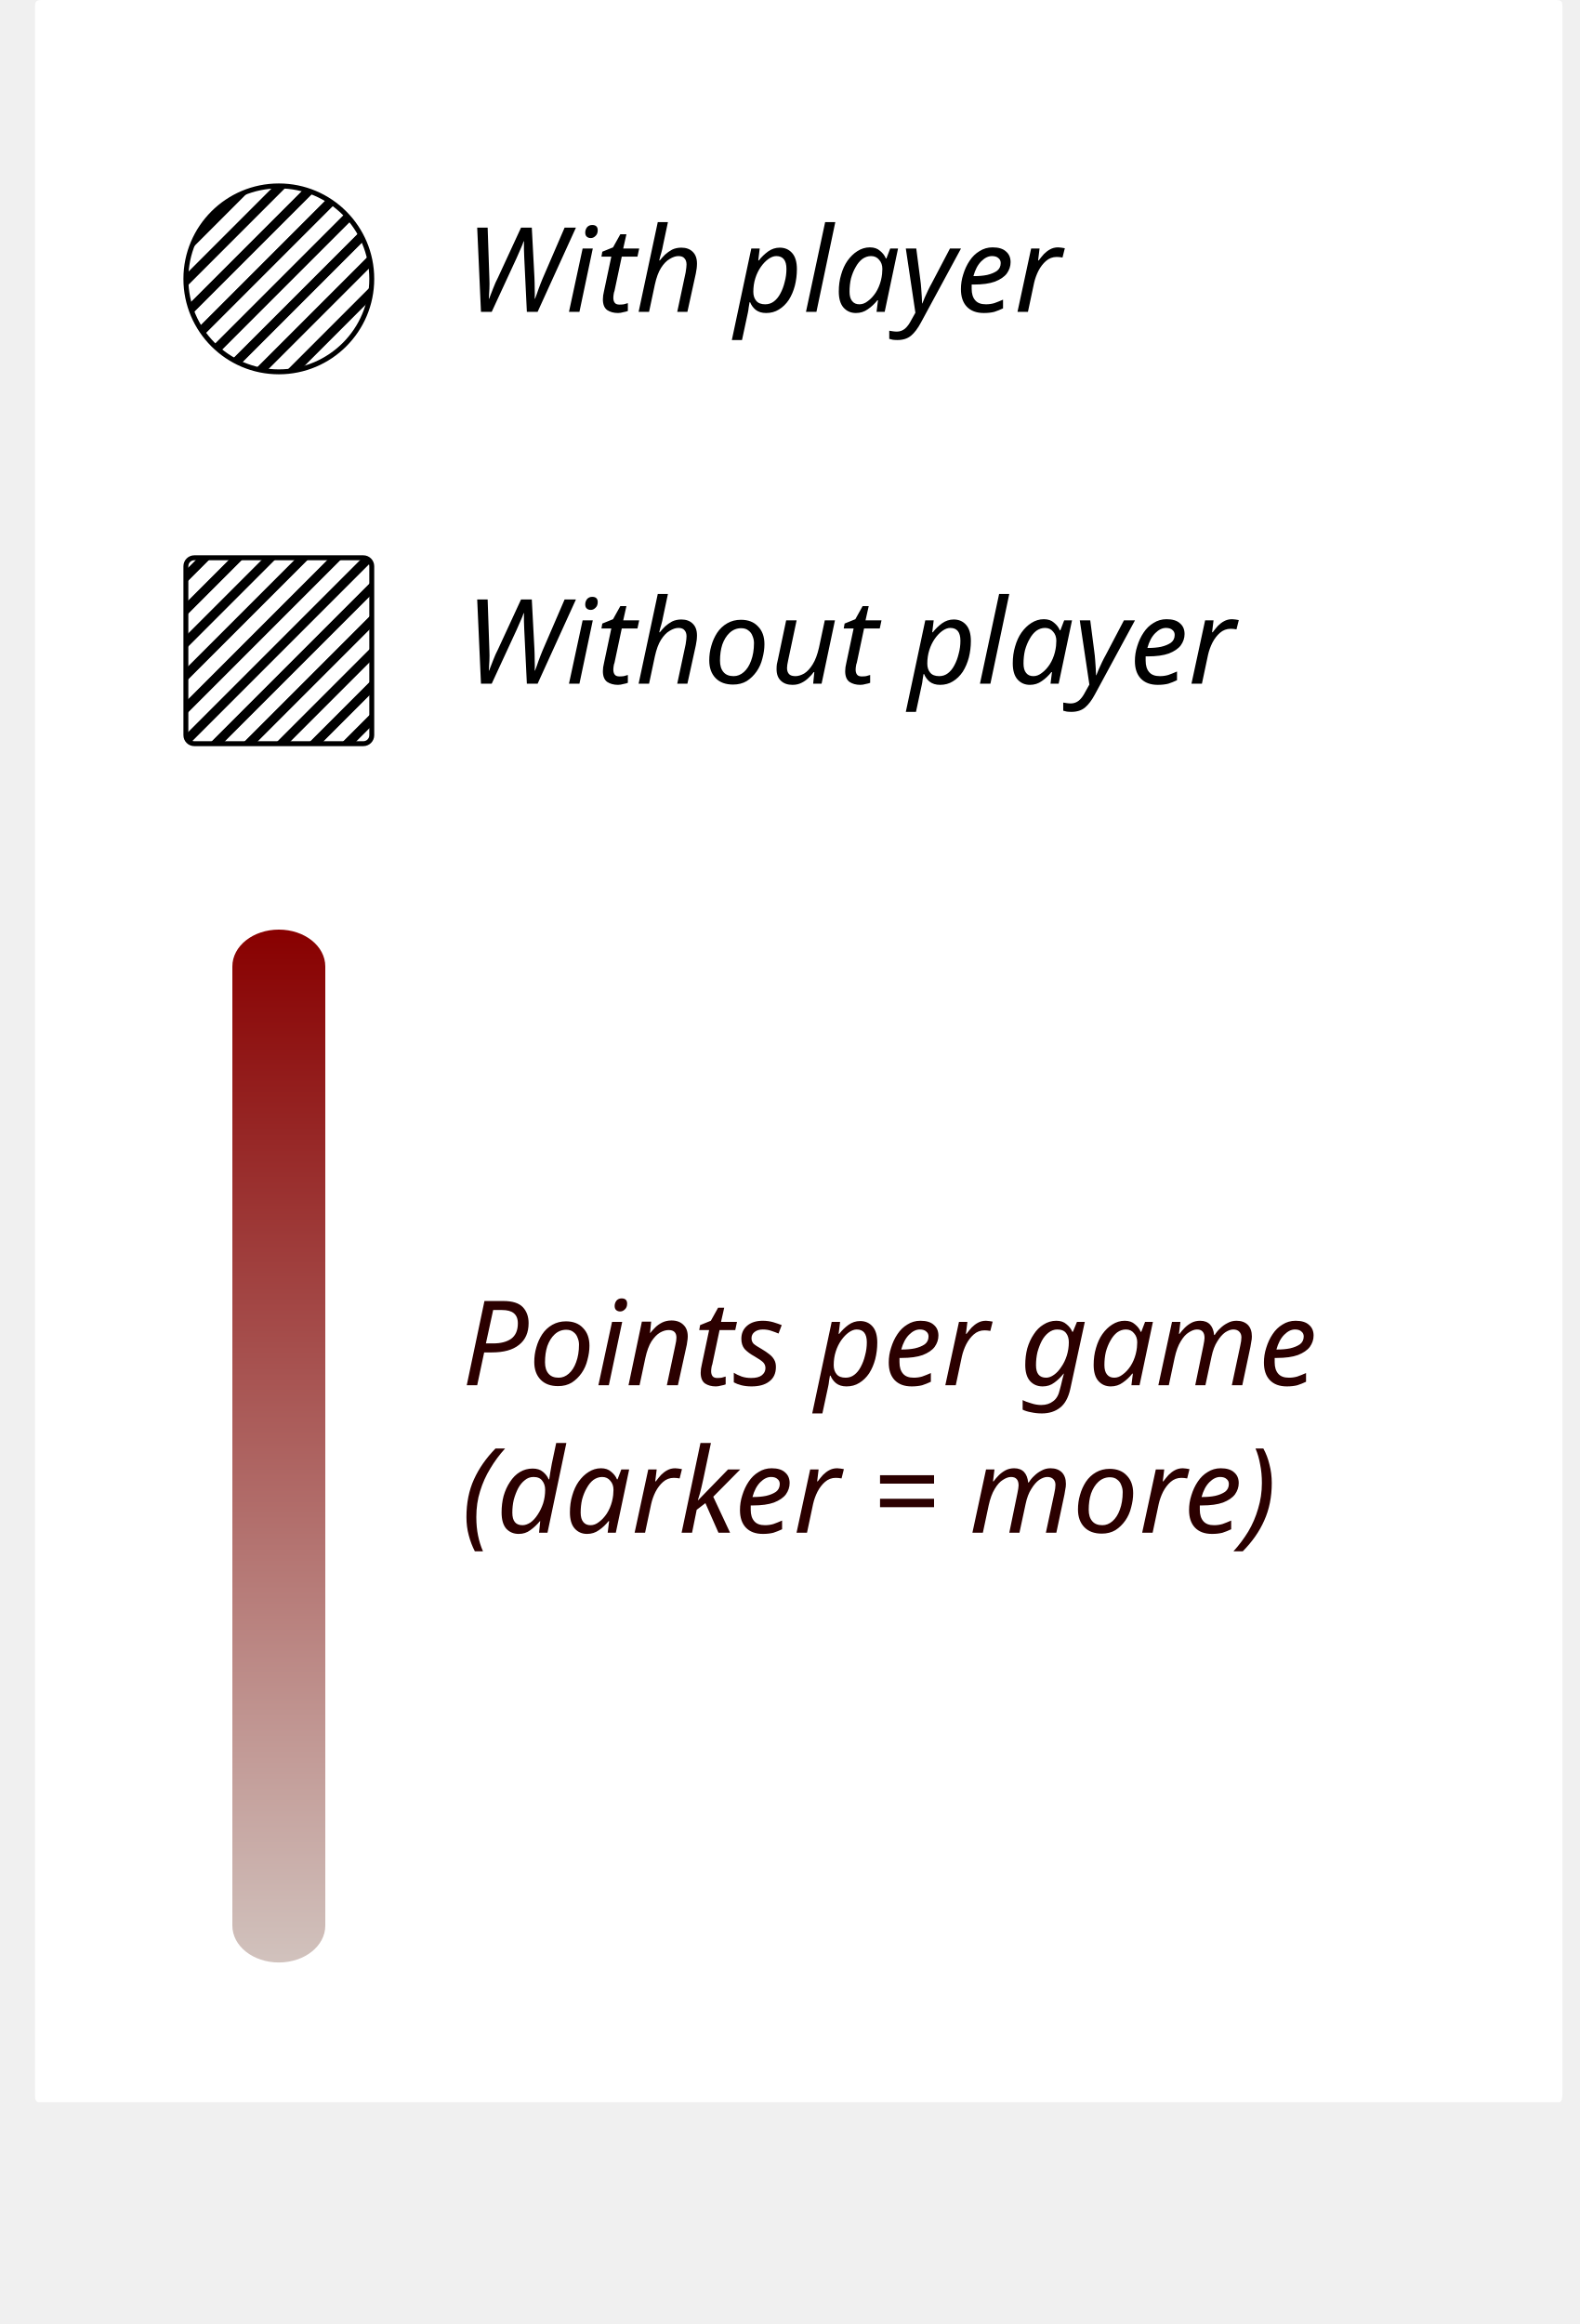
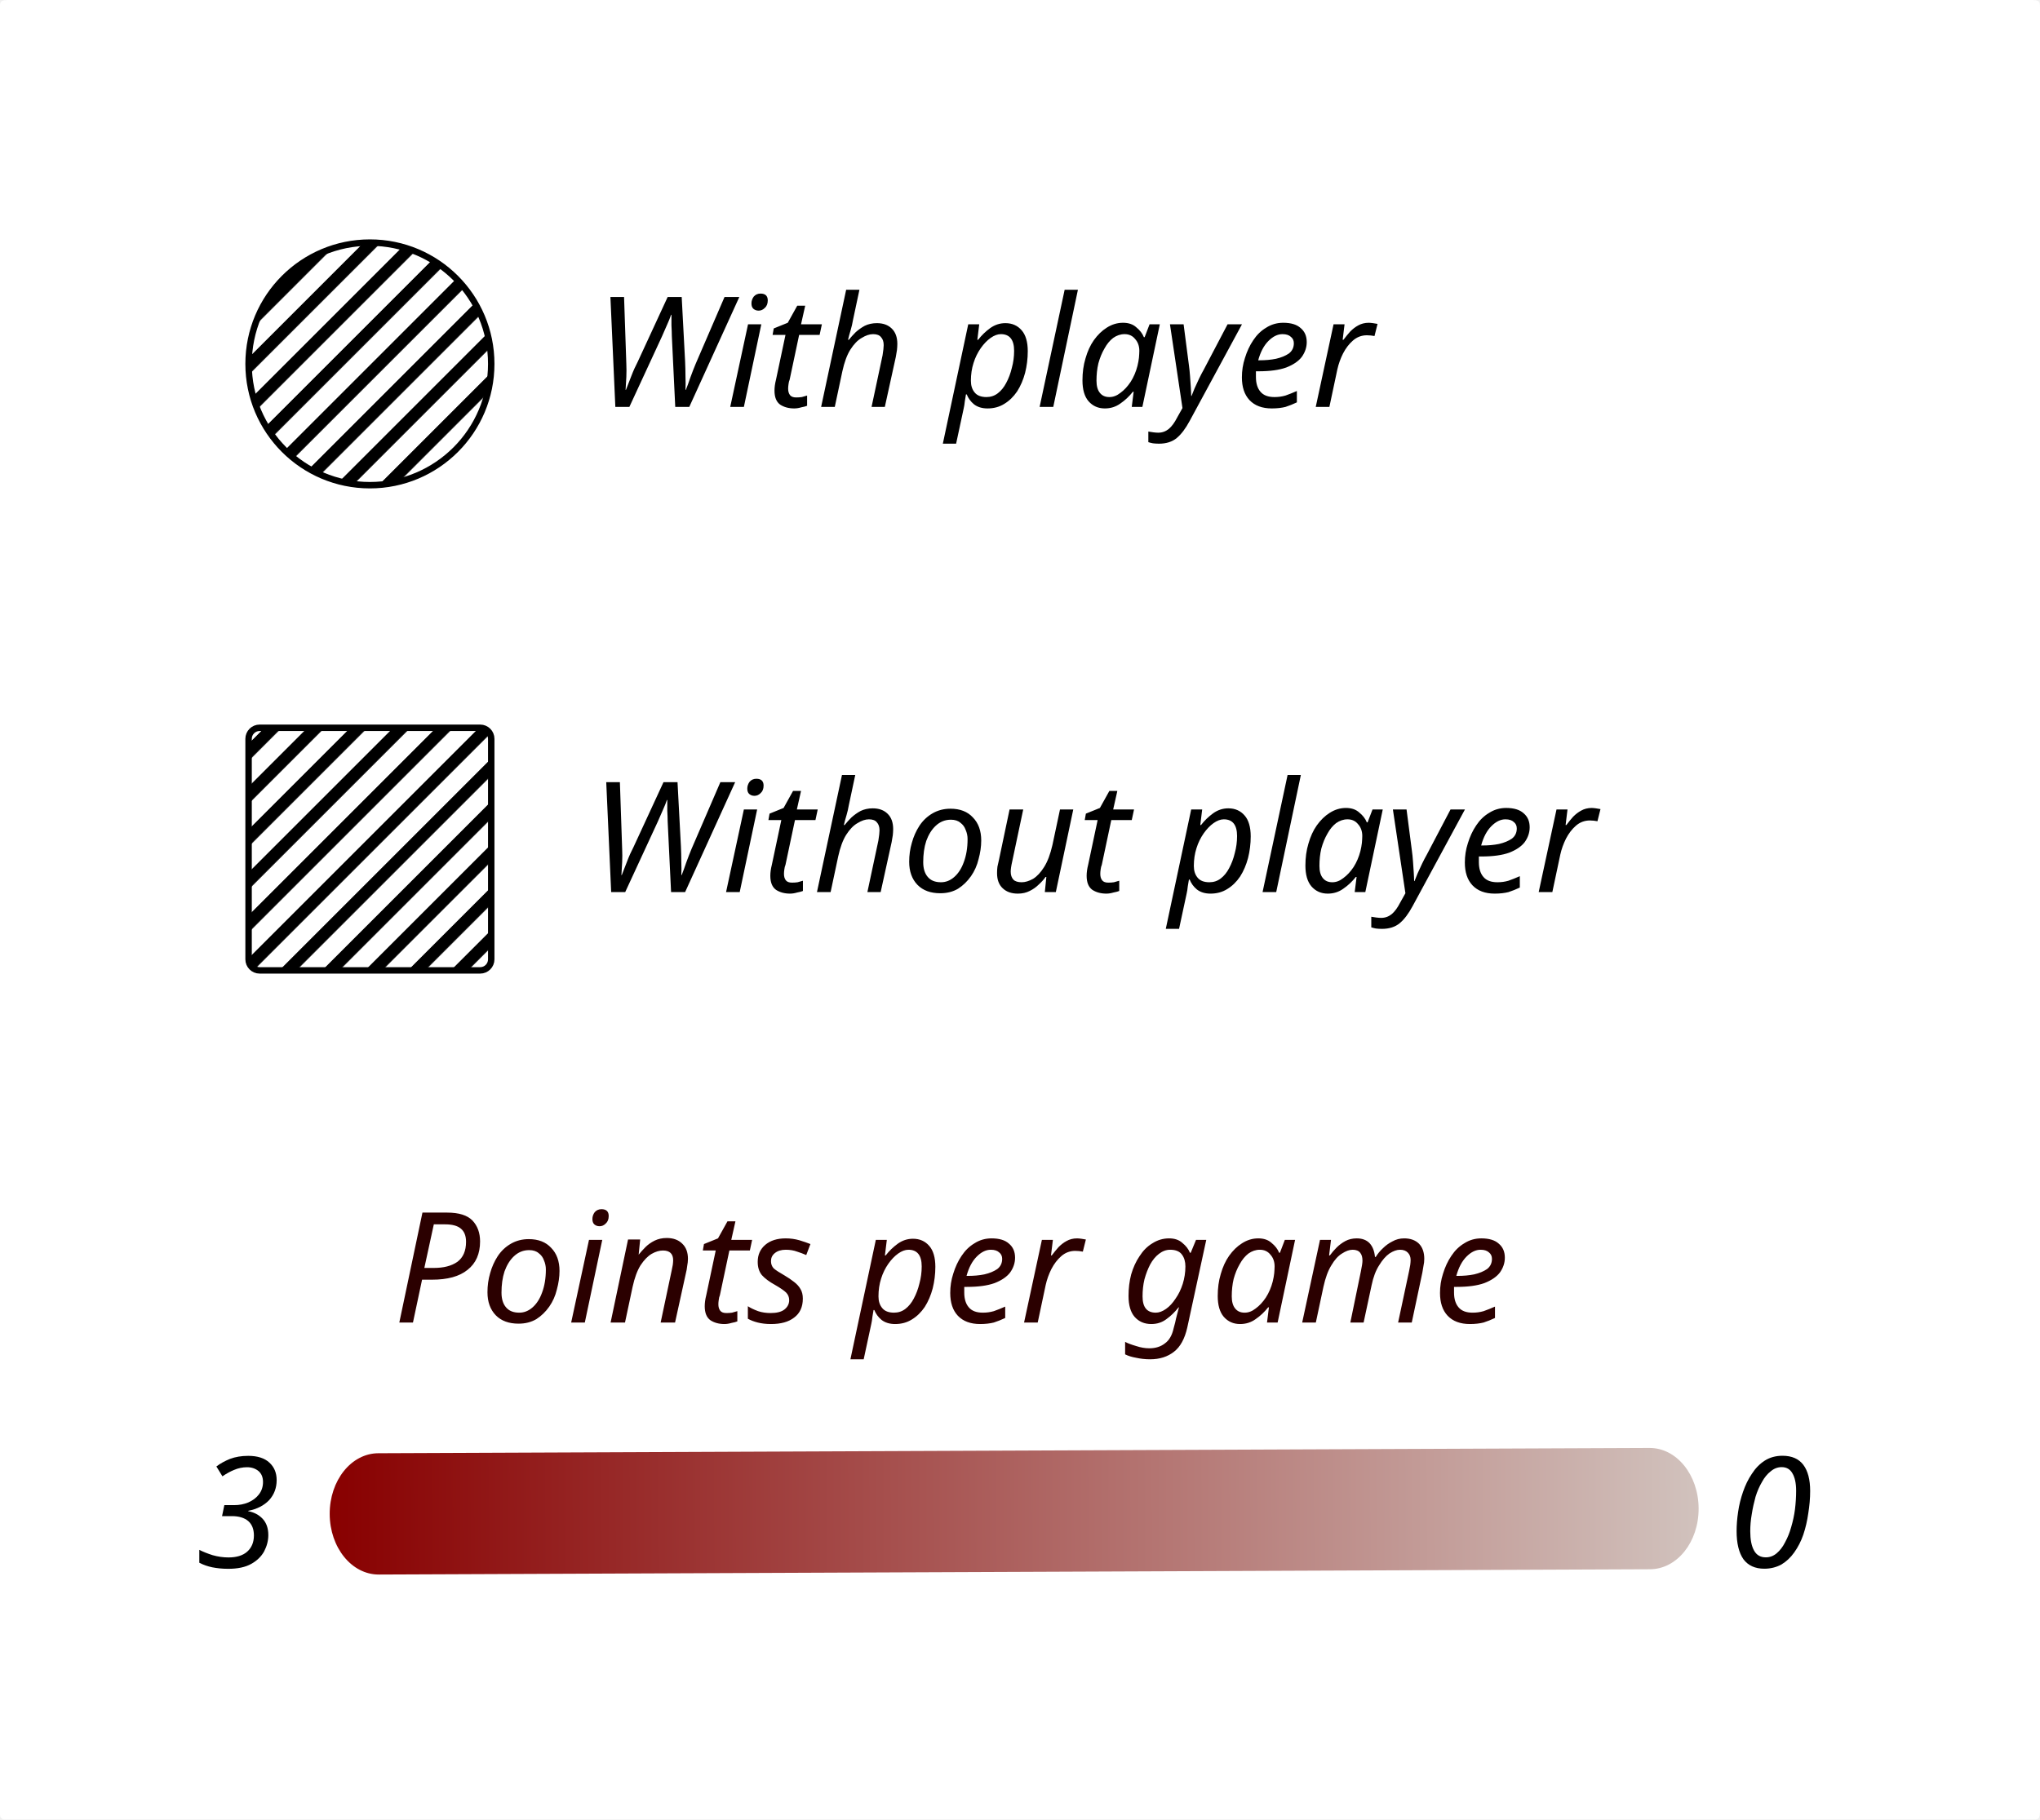
- <svg xmlns="http://www.w3.org/2000/svg" xmlns:xlink="http://www.w3.org/1999/xlink" width="85mm" height="125mm" viewBox="0 0 85 125" version="1.1" id="svg1">
+ <svg xmlns="http://www.w3.org/2000/svg" xmlns:xlink="http://www.w3.org/1999/xlink" width="84.068mm" height="75mm" viewBox="0 0 84.068 75" version="1.1" id="svg1">
  <defs id="defs1">
-     <pattern xlink:href="#pattern24" preserveAspectRatio="xMidYMid" id="pattern25" patternTransform="matrix(0.3535534,0.3535534,-0.3535534,0.3535534,0,0)" x="0" y="0" />
+     <pattern xlink:href="#pattern24" preserveAspectRatio="xMidYMid" id="pattern25" patternTransform="matrix(0.3535534,0.3535534,-0.3535534,0.3535534,2.127651,1.2200326e-7)" x="0" y="0" />
    <pattern patternUnits="userSpaceOnUse" width="2.5" height="1" patternTransform="translate(0,0) scale(2,2)" preserveAspectRatio="xMidYMid" id="pattern24" style="fill:#000000">
      <rect style="stroke:none" x="0" y="-0.5" width="1" height="2" id="rect23" />
    </pattern>
-     <pattern xlink:href="#Strips1_1.5" preserveAspectRatio="xMidYMid" id="pattern21" patternTransform="matrix(0.3535534,0.3535534,-0.3535534,0.3535534,0,0)" x="0" y="0" />
+     <pattern xlink:href="#Strips1_1.5" preserveAspectRatio="xMidYMid" id="pattern21" patternTransform="matrix(0.3535534,0.3535534,-0.3535534,0.3535534,2.127651,-3.548339e-7)" x="0" y="0" />
    <pattern patternUnits="userSpaceOnUse" width="2.5" height="1" patternTransform="translate(0,0) scale(2,2)" preserveAspectRatio="xMidYMid" id="Strips1_1.5" style="fill:#000000">
      <rect style="stroke:none" x="0" y="-0.5" width="1" height="2" id="rect140" />
    </pattern>
    <linearGradient id="linearGradient7">
      <stop style="stop-color:#880000;stop-opacity:1;" offset="0" id="stop7" />
      <stop style="stop-color:#d1c2bd;stop-opacity:1;" offset="1" id="stop8" />
    </linearGradient>
-     <linearGradient xlink:href="#linearGradient7" id="linearGradient8" x1="15" y1="50" x2="15" y2="120" gradientUnits="userSpaceOnUse" gradientTransform="matrix(1,0,0,0.7936461,0,10.31769)" />
+     <linearGradient xlink:href="#linearGradient7" id="linearGradient8" x1="15" y1="50" x2="15" y2="120" gradientUnits="userSpaceOnUse" gradientTransform="matrix(-0.00437871,-0.9999909,0.8058973,-0.00335422,-24.7579,77.58006)" />
  </defs>
-   <g id="layer1">
-     <path style="fill:#ffffff;stroke-width:0.134" id="rect3" width="210" height="171.83" x="0" y="0" ry="0.455" d="M 2.24,0 H 83.702 c 0.098,0 0.277,0.004 0.328,0.137 0.03,0.079 0.028,0.296 0.028,0.462 V 112.468 c 0,0.165 -0.002,0.466 -0.082,0.552 -0.028,0.03 -0.061,0.047 -0.096,0.047 H 2.062 c -0.099,-2e-5 -0.178,-0.134 -0.178,-0.3 V 0.3 c 0,-0.06 0.01,-0.115 0.028,-0.162 C 1.963,0.004 2.142,0 2.24,0 Z" />
-     <rect style="fill:url(#pattern25);stroke-width:0.265;stroke:#000000;stroke-opacity:1;fill-opacity:1" id="rect4" width="10" height="10" x="10" y="30" ry="0.455" />
-     <text xml:space="preserve" style="font-size:6.35px;fill:#000000;stroke-width:0.265" x="25" y="16.774" id="text4">
-       <tspan style="font-style:italic;font-variant:normal;font-weight:normal;font-stretch:normal;font-size:6.35px;font-family:sans-serif;-inkscape-font-specification:'sans-serif Italic';stroke-width:0.265" x="25" y="16.774" id="tspan5">With player</tspan>
+   <g id="layer1" transform="translate(-1.884101)">
+     <path style="fill:#ffffff;stroke-width:0.111" id="rect3" width="210" height="171.83" x="0" y="0" ry="0.455" d="M 2.249,0 H 85.588 c 0.101,0 0.284,0.003 0.336,0.091 0.031,0.052 0.029,0.197 0.029,0.306 V 74.603 c 0,0.11 -0.002,0.309 -0.084,0.366 C 85.84,74.988 85.807,75 85.77,75 H 2.066 C 1.965,75 1.884,74.911 1.884,74.801 V 0.199 c 0,-0.04 0.011,-0.077 0.029,-0.108 C 1.965,0.003 2.148,0 2.249,0 Z" />
+     <rect style="fill:url(#pattern25);fill-opacity:1;stroke:#000000;stroke-width:0.265;stroke-opacity:1" id="rect4" width="10" height="10" x="12.128" y="30" ry="0.455" />
+     <text xml:space="preserve" style="font-size:6.35px;fill:#000000;stroke-width:0.265" x="26.367" y="16.774" id="text4">
+       <tspan style="font-style:italic;font-variant:normal;font-weight:normal;font-stretch:normal;font-size:6.35px;font-family:sans-serif;-inkscape-font-specification:'sans-serif Italic';stroke-width:0.265" x="26.367" y="16.774" id="tspan5">With player</tspan>
    </text>
-     <ellipse style="fill:url(#pattern21);stroke-width:0.265;fill-opacity:1;stroke:#000000;stroke-opacity:1" id="path6" cx="15" cy="15" rx="5" ry="5" />
-     <text xml:space="preserve" style="font-size:6.35px;fill:#000000;stroke-width:0.265" x="25" y="36.774" id="text4-5">
-       <tspan style="font-style:italic;font-variant:normal;font-weight:normal;font-stretch:normal;font-size:6.35px;font-family:sans-serif;-inkscape-font-specification:'sans-serif Italic';stroke-width:0.265" x="25" y="36.774" id="tspan5-8">Without player</tspan>
+     <ellipse style="fill:url(#pattern21);fill-opacity:1;stroke:#000000;stroke-width:0.265;stroke-opacity:1" id="path6" cx="17.128" cy="15" rx="5" ry="5" />
+     <text xml:space="preserve" style="font-size:6.35px;fill:#000000;stroke-width:0.265" x="26.196" y="36.774" id="text4-5">
+       <tspan style="font-style:italic;font-variant:normal;font-weight:normal;font-stretch:normal;font-size:6.35px;font-family:sans-serif;-inkscape-font-specification:'sans-serif Italic';stroke-width:0.265" x="26.196" y="36.774" id="tspan5-8">Without player</tspan>
    </text>
-     <path style="fill:url(#linearGradient8);stroke-width:0.203" id="rect6" width="5" height="70" x="12.5" y="50" d="m 15,50 c 1.385,0 2.5,0.885 2.5,1.984 v 51.587 c 0,1.099 -1.115,1.984 -2.5,1.984 -1.385,0 -2.5,-0.885 -2.5,-1.984 V 51.984 C 12.5,50.885 13.615,50 15,50 Z" ry="2.5" />
-     <text xml:space="preserve" style="font-size:6.35px;fill:#2b0000;fill-opacity:1;stroke-width:0.265" x="24.843" y="74.505" id="text8">
-       <tspan id="tspan1" x="24.843" y="74.505">
-         <tspan id="tspan8" style="font-style:italic;font-variant:normal;font-weight:normal;font-stretch:normal;font-family:sans-serif;-inkscape-font-specification:'sans-serif Italic';fill:#2b0000;stroke-width:0.265" x="24.843" y="74.505">Points per game</tspan>
+     <path style="fill:url(#linearGradient8);stroke-width:0.205" id="rect6" width="5" height="70" x="12.5" y="50" d="m 15.471,62.412 c -0.006,-1.385 0.888,-2.504 2.004,-2.508 l 52.383,-0.218 c 1.116,-0.005 2.02,1.107 2.026,2.492 0.006,1.385 -0.888,2.504 -2.004,2.508 l -52.383,0.218 c -1.116,0.005 -2.02,-1.107 -2.026,-2.492 z" ry="2.5" />
+     <text xml:space="preserve" style="font-size:6.35px;fill:#2b0000;fill-opacity:1;stroke-width:0.265" x="18.075" y="54.515" id="text8">
+       <tspan id="tspan1" x="18.075" y="54.515">
+         <tspan id="tspan8" style="font-style:italic;font-variant:normal;font-weight:normal;font-stretch:normal;font-family:sans-serif;-inkscape-font-specification:'sans-serif Italic';fill:#2b0000;stroke-width:0.265" x="18.075" y="54.515">Points per game</tspan>
      </tspan>
-       <tspan id="tspan2" x="24.843" y="82.442" />
-       <tspan x="24.843" y="74.505" id="tspan4">
-         <tspan style="font-style:italic;font-variant:normal;font-weight:normal;font-stretch:normal;font-family:sans-serif;-inkscape-font-specification:'sans-serif Italic';fill:#2b0000;stroke-width:0.265" x="24.843" y="74.505" id="tspan6">                       </tspan>
+       <tspan id="tspan2" x="18.075" y="62.453" />
+       <tspan x="18.075" y="54.515" id="tspan7" style="font-style:italic;font-variant:normal;font-weight:normal;font-stretch:normal;font-family:sans-serif;-inkscape-font-specification:'sans-serif Italic'">
+         <tspan style="font-style:italic;font-variant:normal;font-weight:normal;font-stretch:normal;font-family:sans-serif;-inkscape-font-specification:'sans-serif Italic';fill:#2b0000;stroke-width:0.265" x="18.075" y="54.515" id="tspan6">                       </tspan>
      </tspan>
-       <tspan x="24.843" y="82.442" id="tspan7" style="font-style:italic;font-variant:normal;font-weight:normal;font-stretch:normal;font-family:sans-serif;-inkscape-font-specification:'sans-serif Italic'">(darker = more)</tspan>
+     </text>
+     <text xml:space="preserve" style="font-style:italic;font-size:6.35px;font-family:sans-serif;-inkscape-font-specification:'sans-serif Italic';fill:#2b0000;stroke:#000000;stroke-width:0.265" x="9.958" y="64.603" id="text3">
+       <tspan id="tspan3" style="font-style:italic;font-variant:normal;font-weight:normal;font-stretch:normal;font-family:sans-serif;-inkscape-font-specification:'sans-serif Italic';fill:#000000;stroke:none;stroke-width:0.265" x="9.958" y="64.603">3</tspan>
+     </text>
+     <text xml:space="preserve" style="font-style:italic;font-variant:normal;font-weight:normal;font-stretch:normal;font-size:6.35px;font-family:sans-serif;-inkscape-font-specification:'sans-serif Italic';fill:#000000;stroke:none;stroke-width:0.265" x="73.09" y="64.602" id="text9">
+       <tspan id="tspan9" style="stroke-width:0.265" x="73.09" y="64.602">0</tspan>
    </text>
  </g>
</svg>
